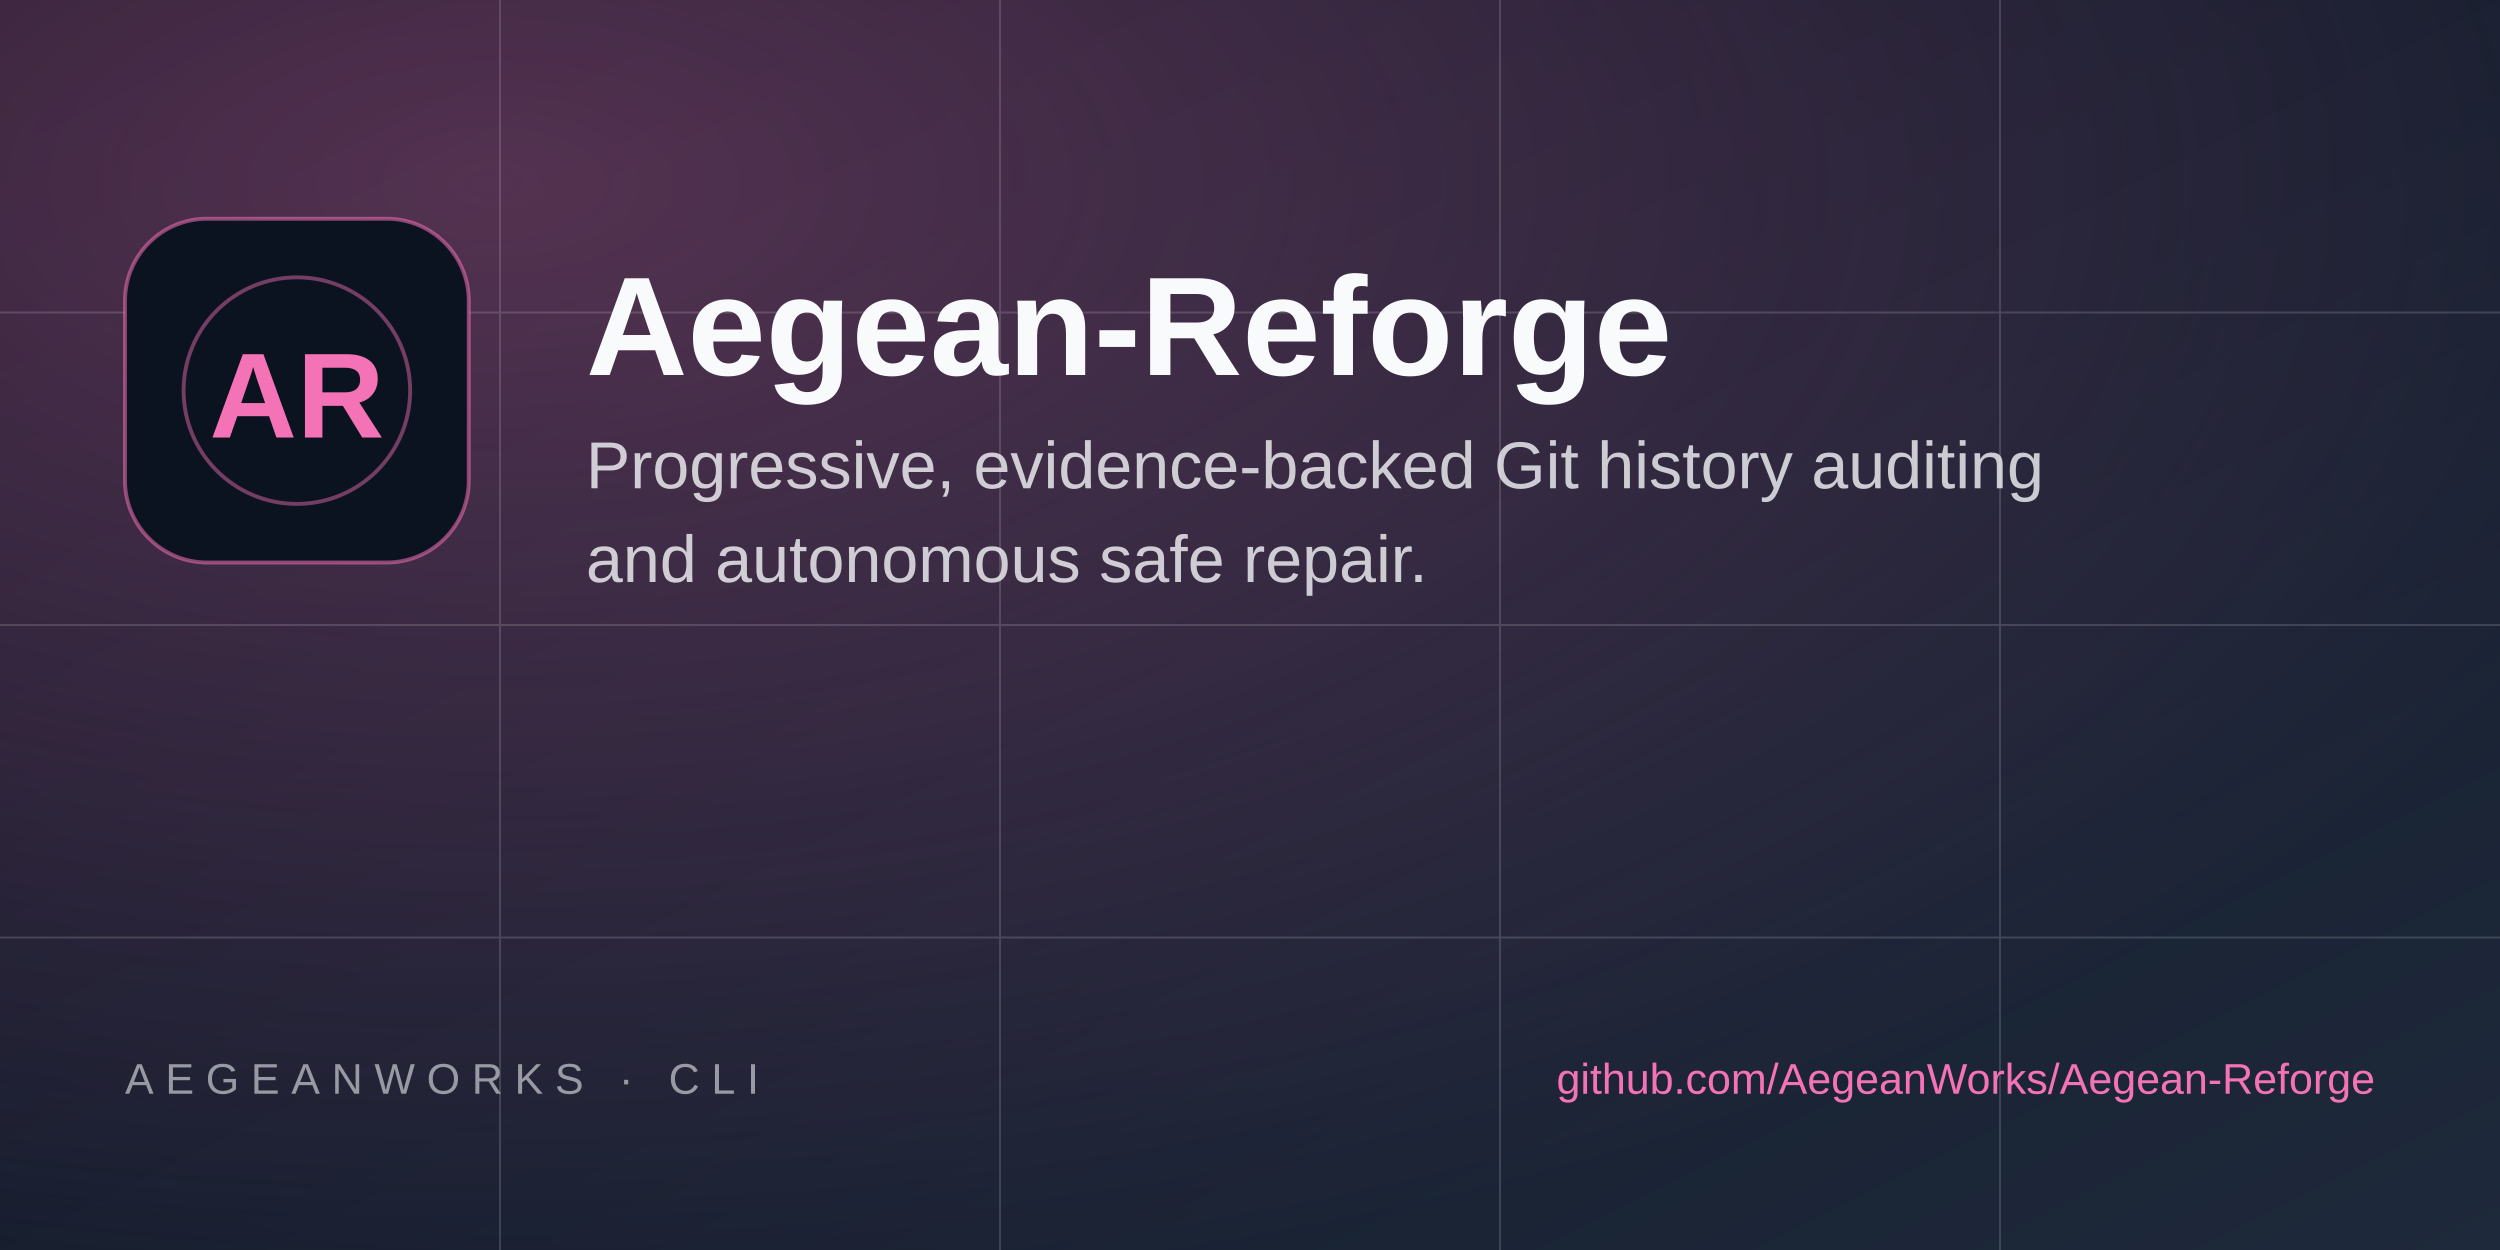
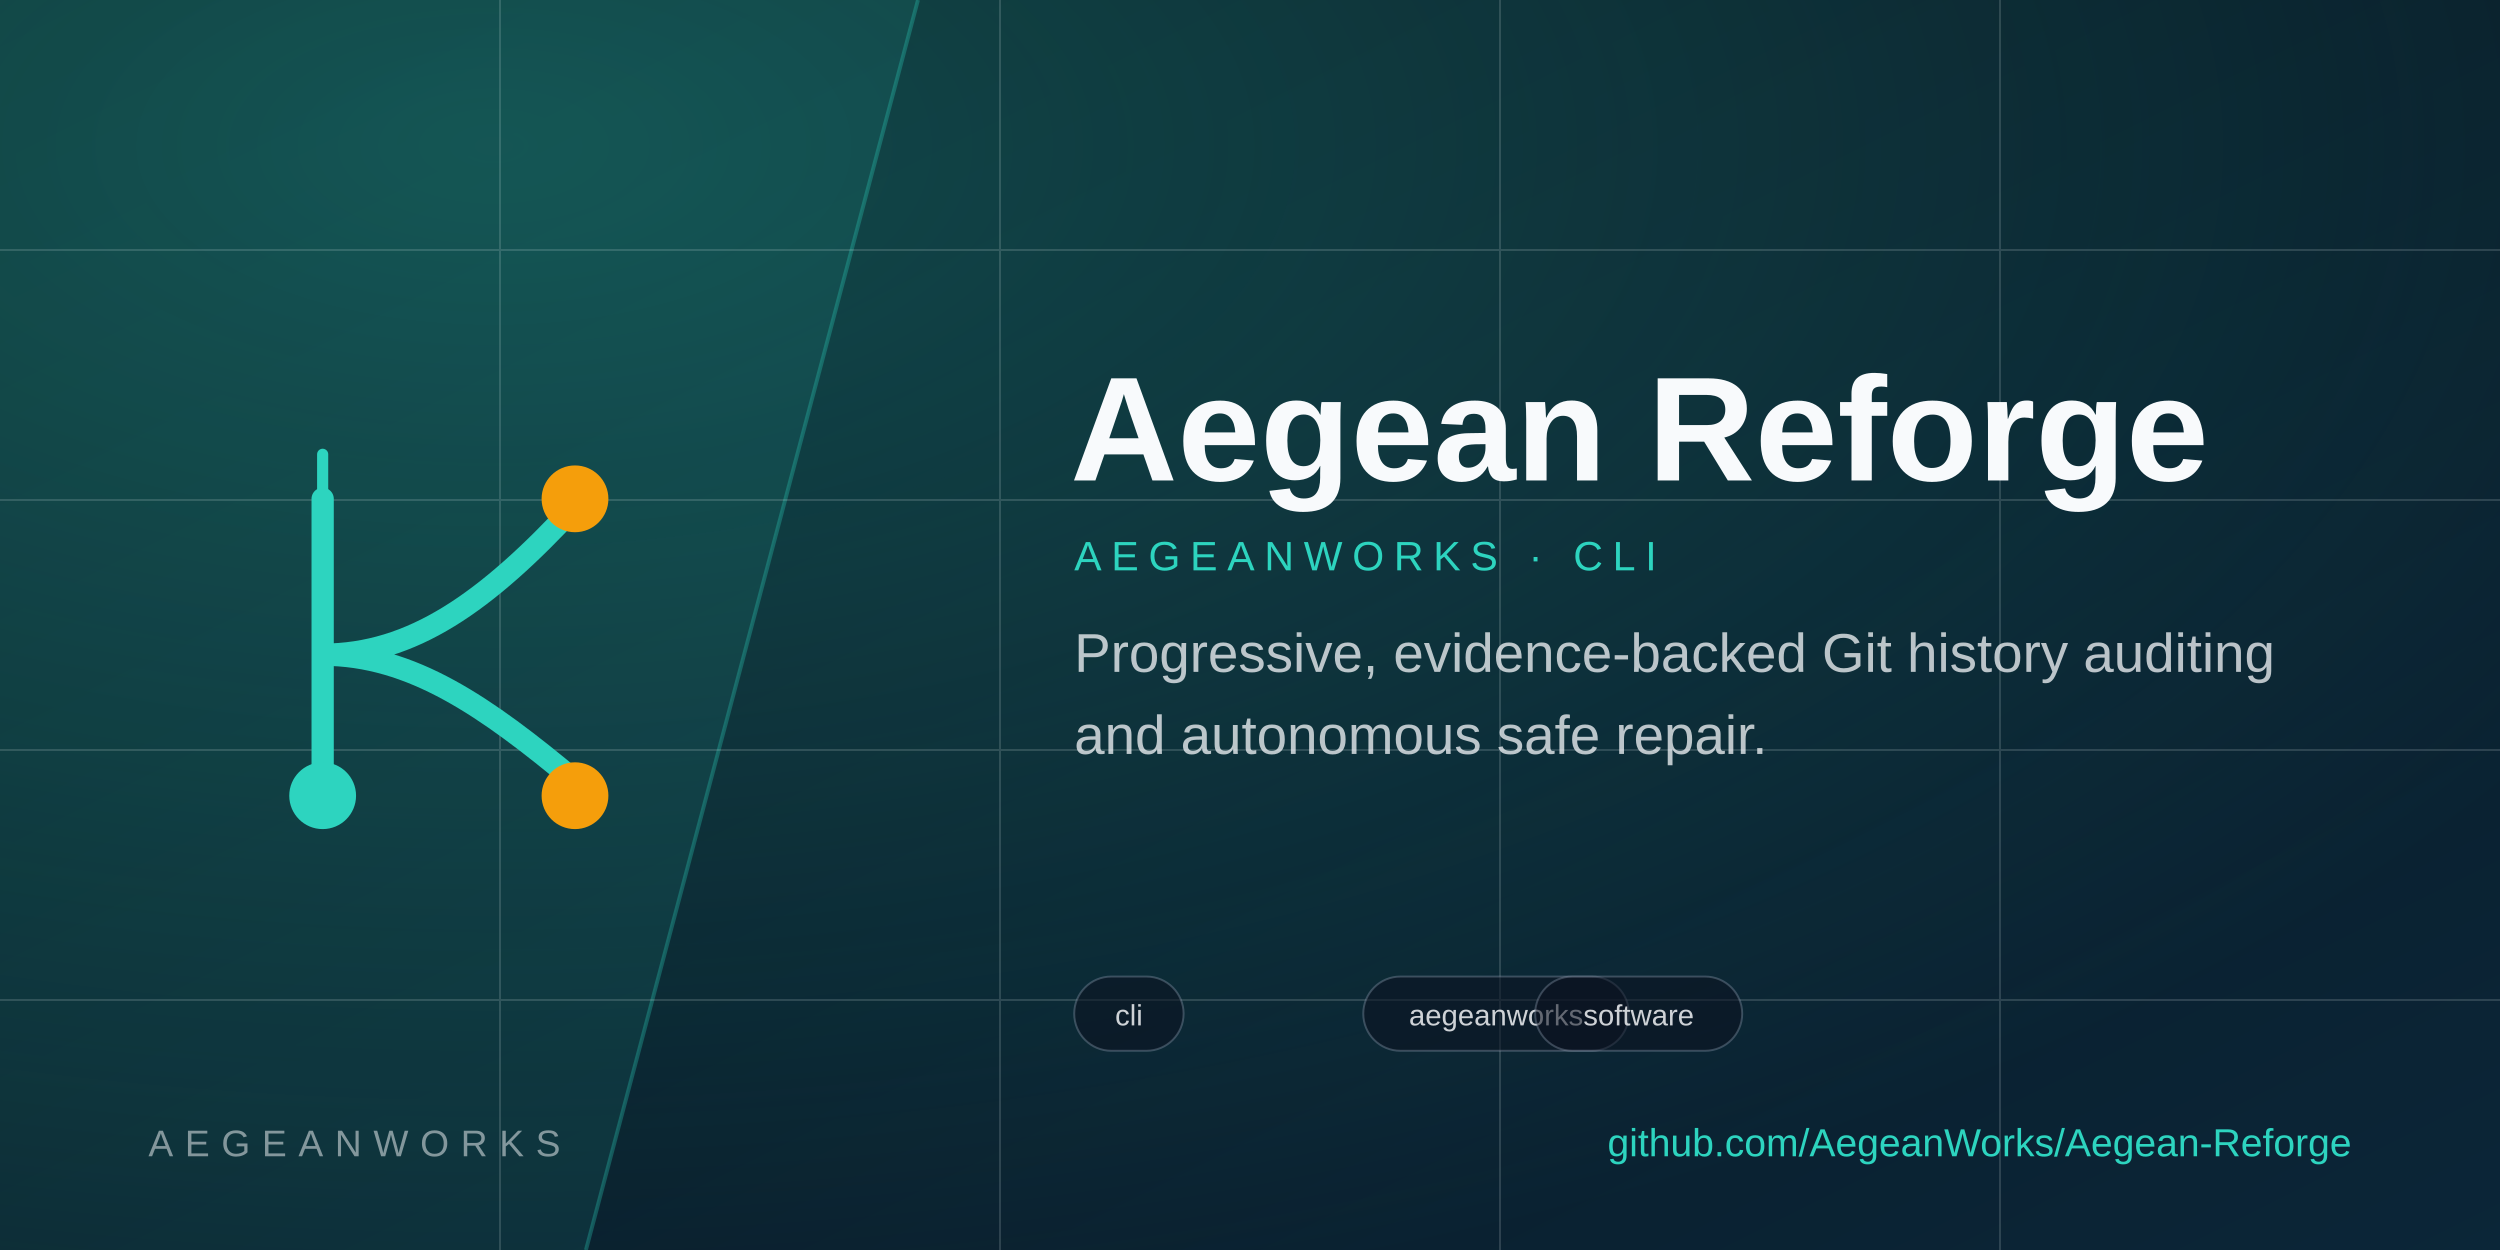
- <svg xmlns="http://www.w3.org/2000/svg" width="1280" height="640" viewBox="0 0 1280 640" role="img" aria-labelledby="title desc">
+ <svg xmlns="http://www.w3.org/2000/svg" width="1280" height="640" viewBox="0 0 1280 640" role="img" aria-labelledby="title desc" data-motif="branch" data-layout="split">
  <defs>
    <linearGradient id="bg" x1="0" y1="0" x2="1" y2="1">
-       <stop offset="0" stop-color="#0b1220" />
-       <stop offset="1" stop-color="#1e293b" />
+       <stop offset="0" stop-color="#071018" />
+       <stop offset="1" stop-color="#0b2638" />
    </linearGradient>
-     <radialGradient id="glow" cx="0.2" cy="0.15" r="0.9">
-       <stop offset="0" stop-color="#f472b6" stop-opacity="0.30" />
-       <stop offset="1" stop-color="#f472b6" stop-opacity="0" />
+     <radialGradient id="glow" cx="0.2" cy="0.12" r="0.95">
+       <stop offset="0" stop-color="#2dd4bf" stop-opacity="0.28" />
+       <stop offset="1" stop-color="#2dd4bf" stop-opacity="0" />
    </radialGradient>
+     <linearGradient id="band" x1="0" y1="0" x2="1" y2="0">
+       <stop offset="0" stop-color="#2dd4bf" />
+       <stop offset="1" stop-color="#f59e0b" />
+     </linearGradient>
  </defs>
  <rect width="1280" height="640" fill="url(#bg)" />
  <rect width="1280" height="640" fill="url(#glow)" />
-   <g opacity="0.16" stroke="#f8fafc">
-     <path d="M0 160h1280M0 320h1280M0 480h1280M256 0v640M512 0v640M768 0v640M1024 0v640" />
+   <path d="M0 0H470L300 640H0Z" fill="#2dd4bf" fill-opacity="0.09" />
+   <path d="M470 0L300 640" stroke="#2dd4bf" stroke-opacity="0.30" stroke-width="2" />
+   <g opacity="0.15" stroke="#F8FAFC">
+     <path d="M0 128H1280M0 256H1280M0 384H1280M0 512H1280M256 0V640M512 0V640M768 0V640M1024 0V640" />
  </g>
-   <rect x="64" y="112" width="176" height="176" rx="42" fill="#0b1220" stroke="#f472b6" stroke-opacity="0.55" stroke-width="2" />
-   <circle cx="152" cy="200" r="58" fill="none" stroke="#f472b6" stroke-opacity="0.45" stroke-width="2" />
-   <text x="152" y="224" text-anchor="middle" font-family="Segoe UI, Arial, sans-serif" font-size="62" font-weight="700" fill="#f472b6">AR</text>
-   <text x="300" y="192" font-family="Segoe UI, Arial, sans-serif" font-size="72" font-weight="700" fill="#f8fafc">Aegean-Reforge</text>
-   <text x="300" y="250" font-family="Segoe UI, Arial, sans-serif" font-size="34" fill="#f8fafc" fill-opacity="0.78">Progressive, evidence-backed Git history auditing</text>
-   <text x="300" y="298" font-family="Segoe UI, Arial, sans-serif" font-size="34" fill="#f8fafc" fill-opacity="0.78">and autonomous safe repair.</text>
-   <text x="64" y="560" font-family="Segoe UI, Arial, sans-serif" font-size="22" letter-spacing="6" fill="#f8fafc" fill-opacity="0.55">AEGEANWORKS · CLI</text>
-   <text x="1216" y="560" text-anchor="end" font-family="Segoe UI, Arial, sans-serif" font-size="22" fill="#f472b6">github.com/AegeanWorks/Aegean-Reforge</text>
+   <g transform="translate(245 320) scale(1.9)" opacity="1.0">
+     <path d="M-42 42V-34M-42 8C-18 8 2 -6 26 -32M-42 8C-18 8 2 22 26 42" fill="none" stroke="#2dd4bf" stroke-width="6" stroke-linecap="round" stroke-linejoin="round" />
+     <circle cx="-42" cy="46" r="9" fill="#2dd4bf" />
+     <circle cx="26" cy="-34" r="9" fill="#f59e0b" />
+     <circle cx="26" cy="46" r="9" fill="#f59e0b" />
+     <path d="M-42 -34V-46" fill="none" stroke="#2dd4bf" stroke-width="3" stroke-linecap="round" stroke-linejoin="round" />
+   </g>
+   <text x="548" y="246" font-family="Segoe UI, Arial, sans-serif" font-size="76" font-weight="700" fill="#F8FAFC">Aegean Reforge</text>
+   <text x="550" y="292" font-family="Segoe UI, Arial, sans-serif" font-size="21" letter-spacing="5" fill="#2dd4bf">AEGEANWORKS · CLI</text>
+   <text x="550" y="344" font-family="Segoe UI, Arial, sans-serif" font-size="28" fill="#F8FAFC" fill-opacity="0.74">Progressive, evidence-backed Git history auditing</text>
+   <text x="550" y="386" font-family="Segoe UI, Arial, sans-serif" font-size="28" fill="#F8FAFC" fill-opacity="0.74">and autonomous safe repair.</text>
+   <rect x="550" y="500" width="56" height="38" rx="19" fill="#0B1220" fill-opacity="0.55" stroke="#94A3B8" stroke-opacity="0.35" />
+   <text x="578.0" y="525" text-anchor="middle" font-family="Segoe UI, Arial, sans-serif" font-size="15" fill="#F8FAFC" fill-opacity="0.82">cli</text>
+   <rect x="698" y="500" width="136" height="38" rx="19" fill="#0B1220" fill-opacity="0.55" stroke="#94A3B8" stroke-opacity="0.35" />
+   <text x="766.0" y="525" text-anchor="middle" font-family="Segoe UI, Arial, sans-serif" font-size="15" fill="#F8FAFC" fill-opacity="0.82">aegeanworks</text>
+   <rect x="786" y="500" width="106" height="38" rx="19" fill="#0B1220" fill-opacity="0.55" stroke="#94A3B8" stroke-opacity="0.35" />
+   <text x="839.0" y="525" text-anchor="middle" font-family="Segoe UI, Arial, sans-serif" font-size="15" fill="#F8FAFC" fill-opacity="0.82">software</text>
+   <text x="76" y="592" font-family="Segoe UI, Arial, sans-serif" font-size="19" letter-spacing="6" fill="#F8FAFC" fill-opacity="0.50">AEGEANWORKS</text>
+   <text x="1204" y="592" text-anchor="end" font-family="Segoe UI, Arial, sans-serif" font-size="20" fill="#2dd4bf">github.com/AegeanWorks/Aegean-Reforge</text>
</svg>
